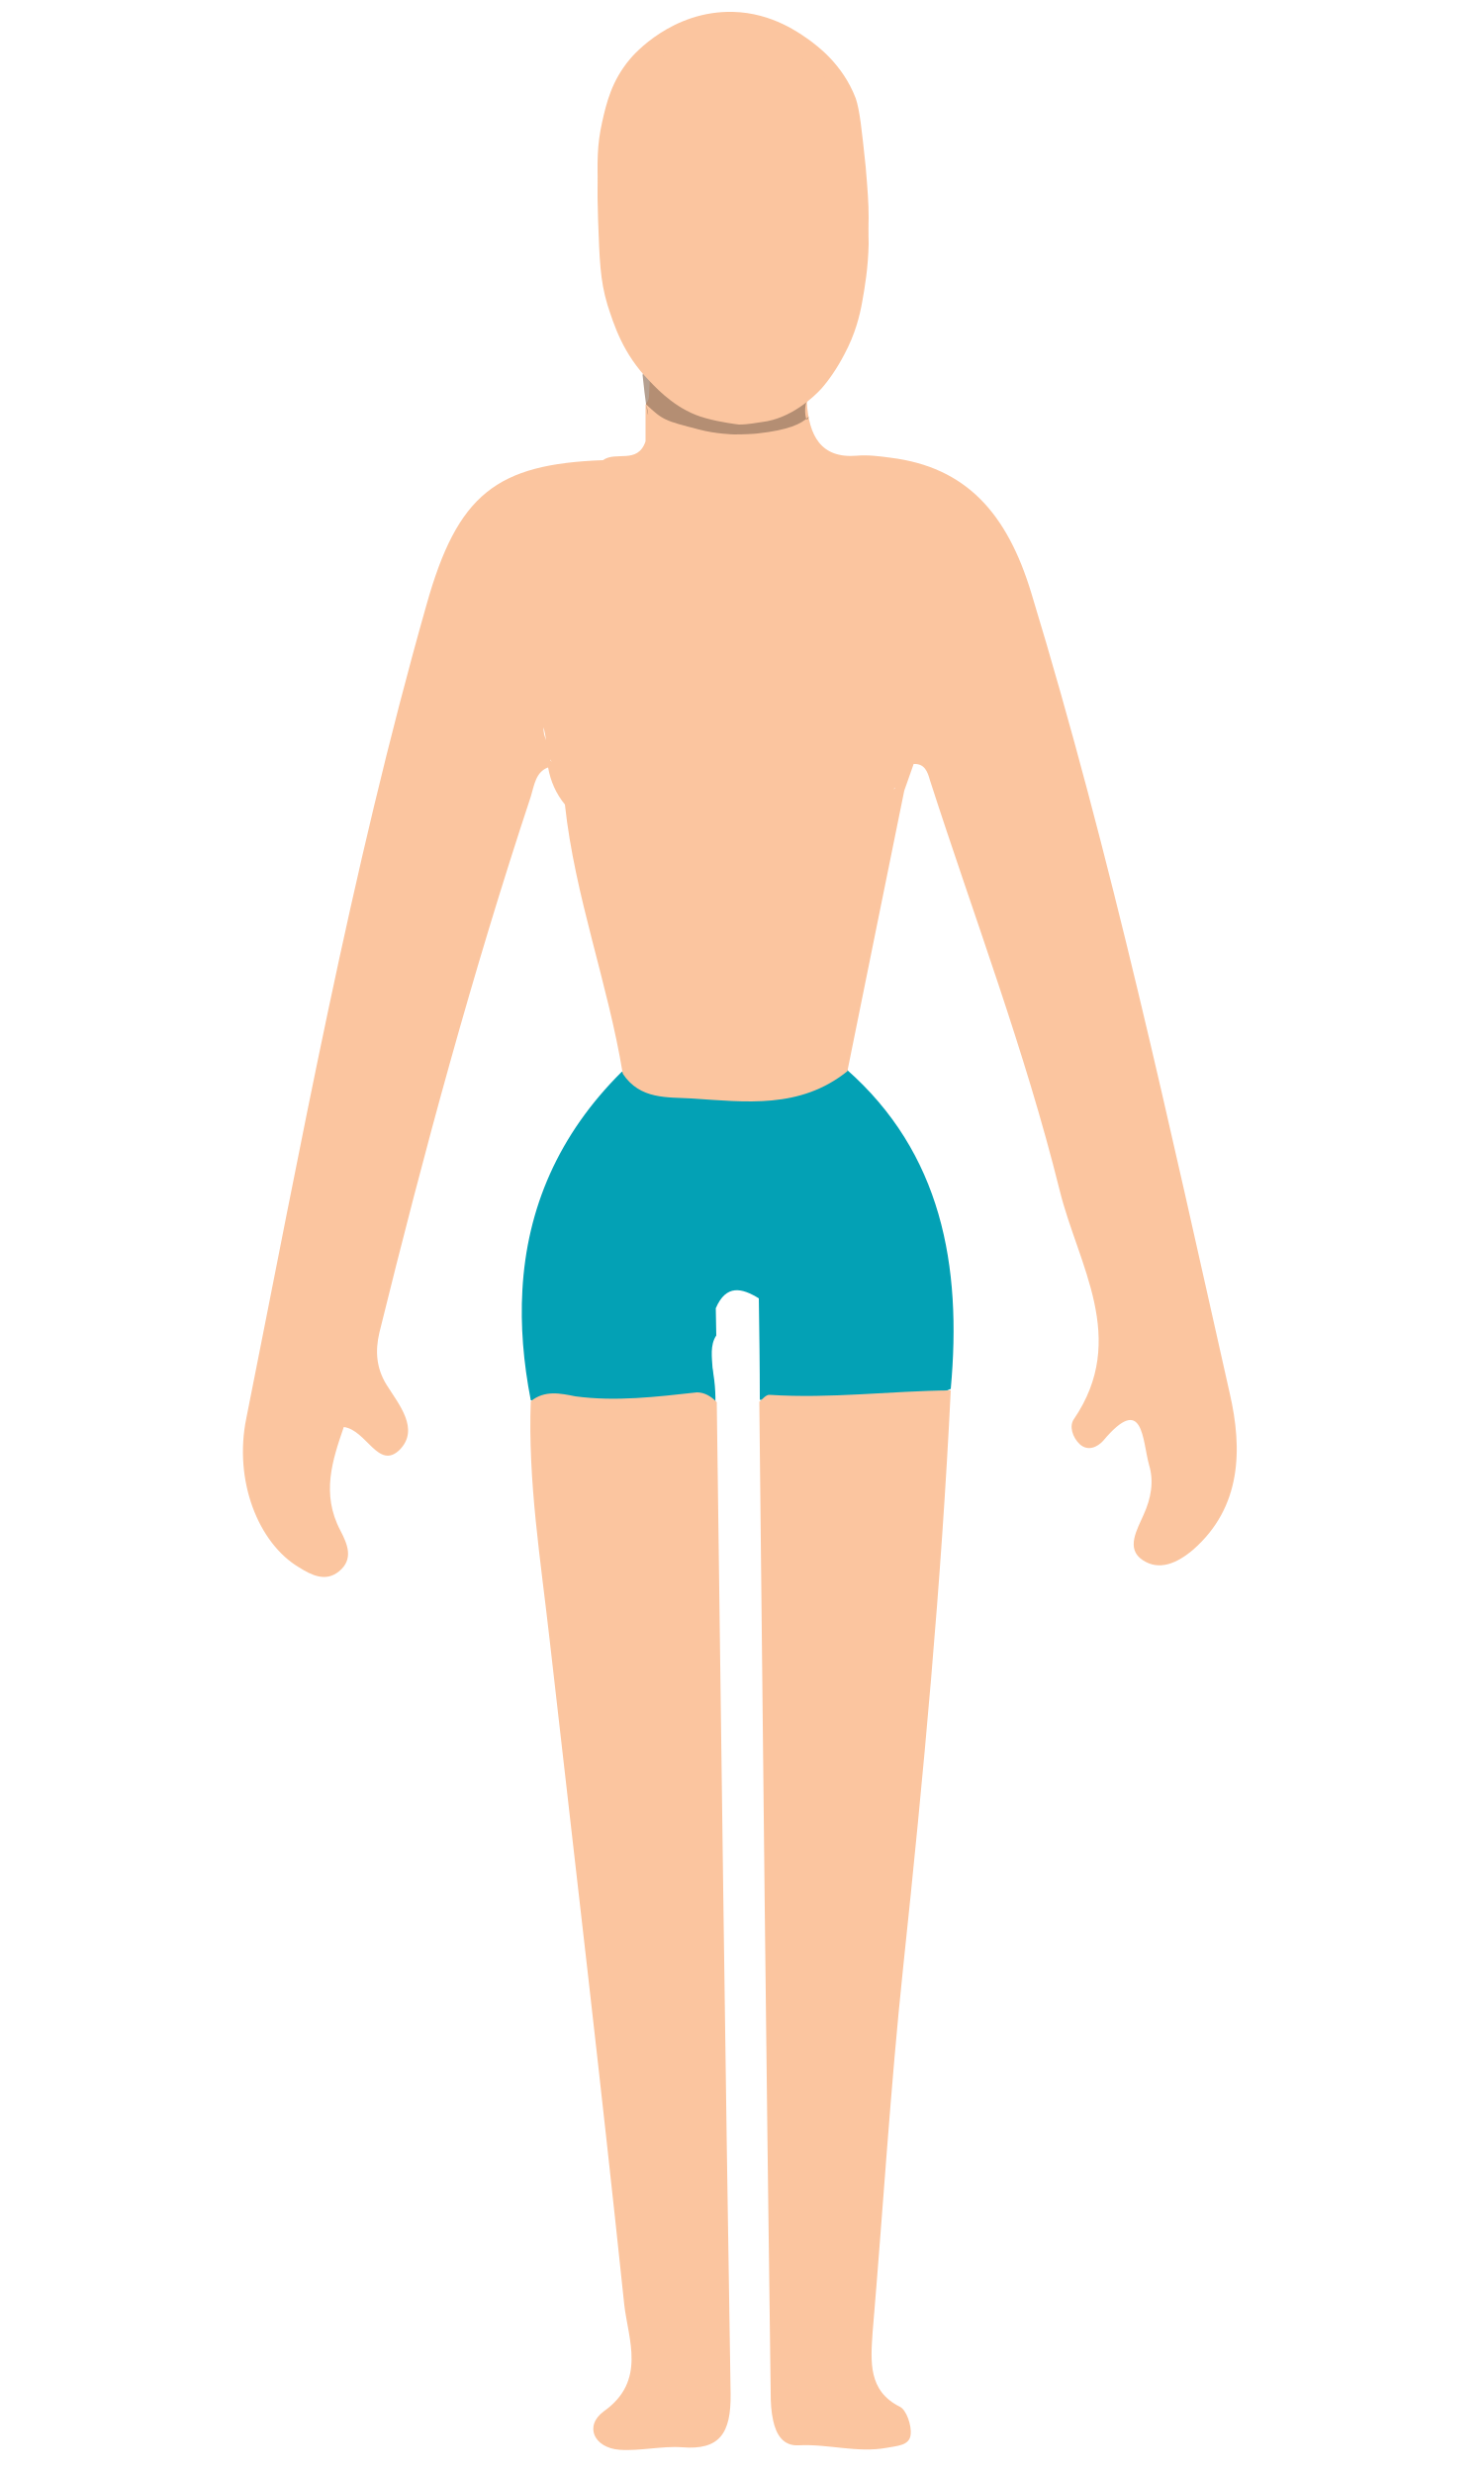
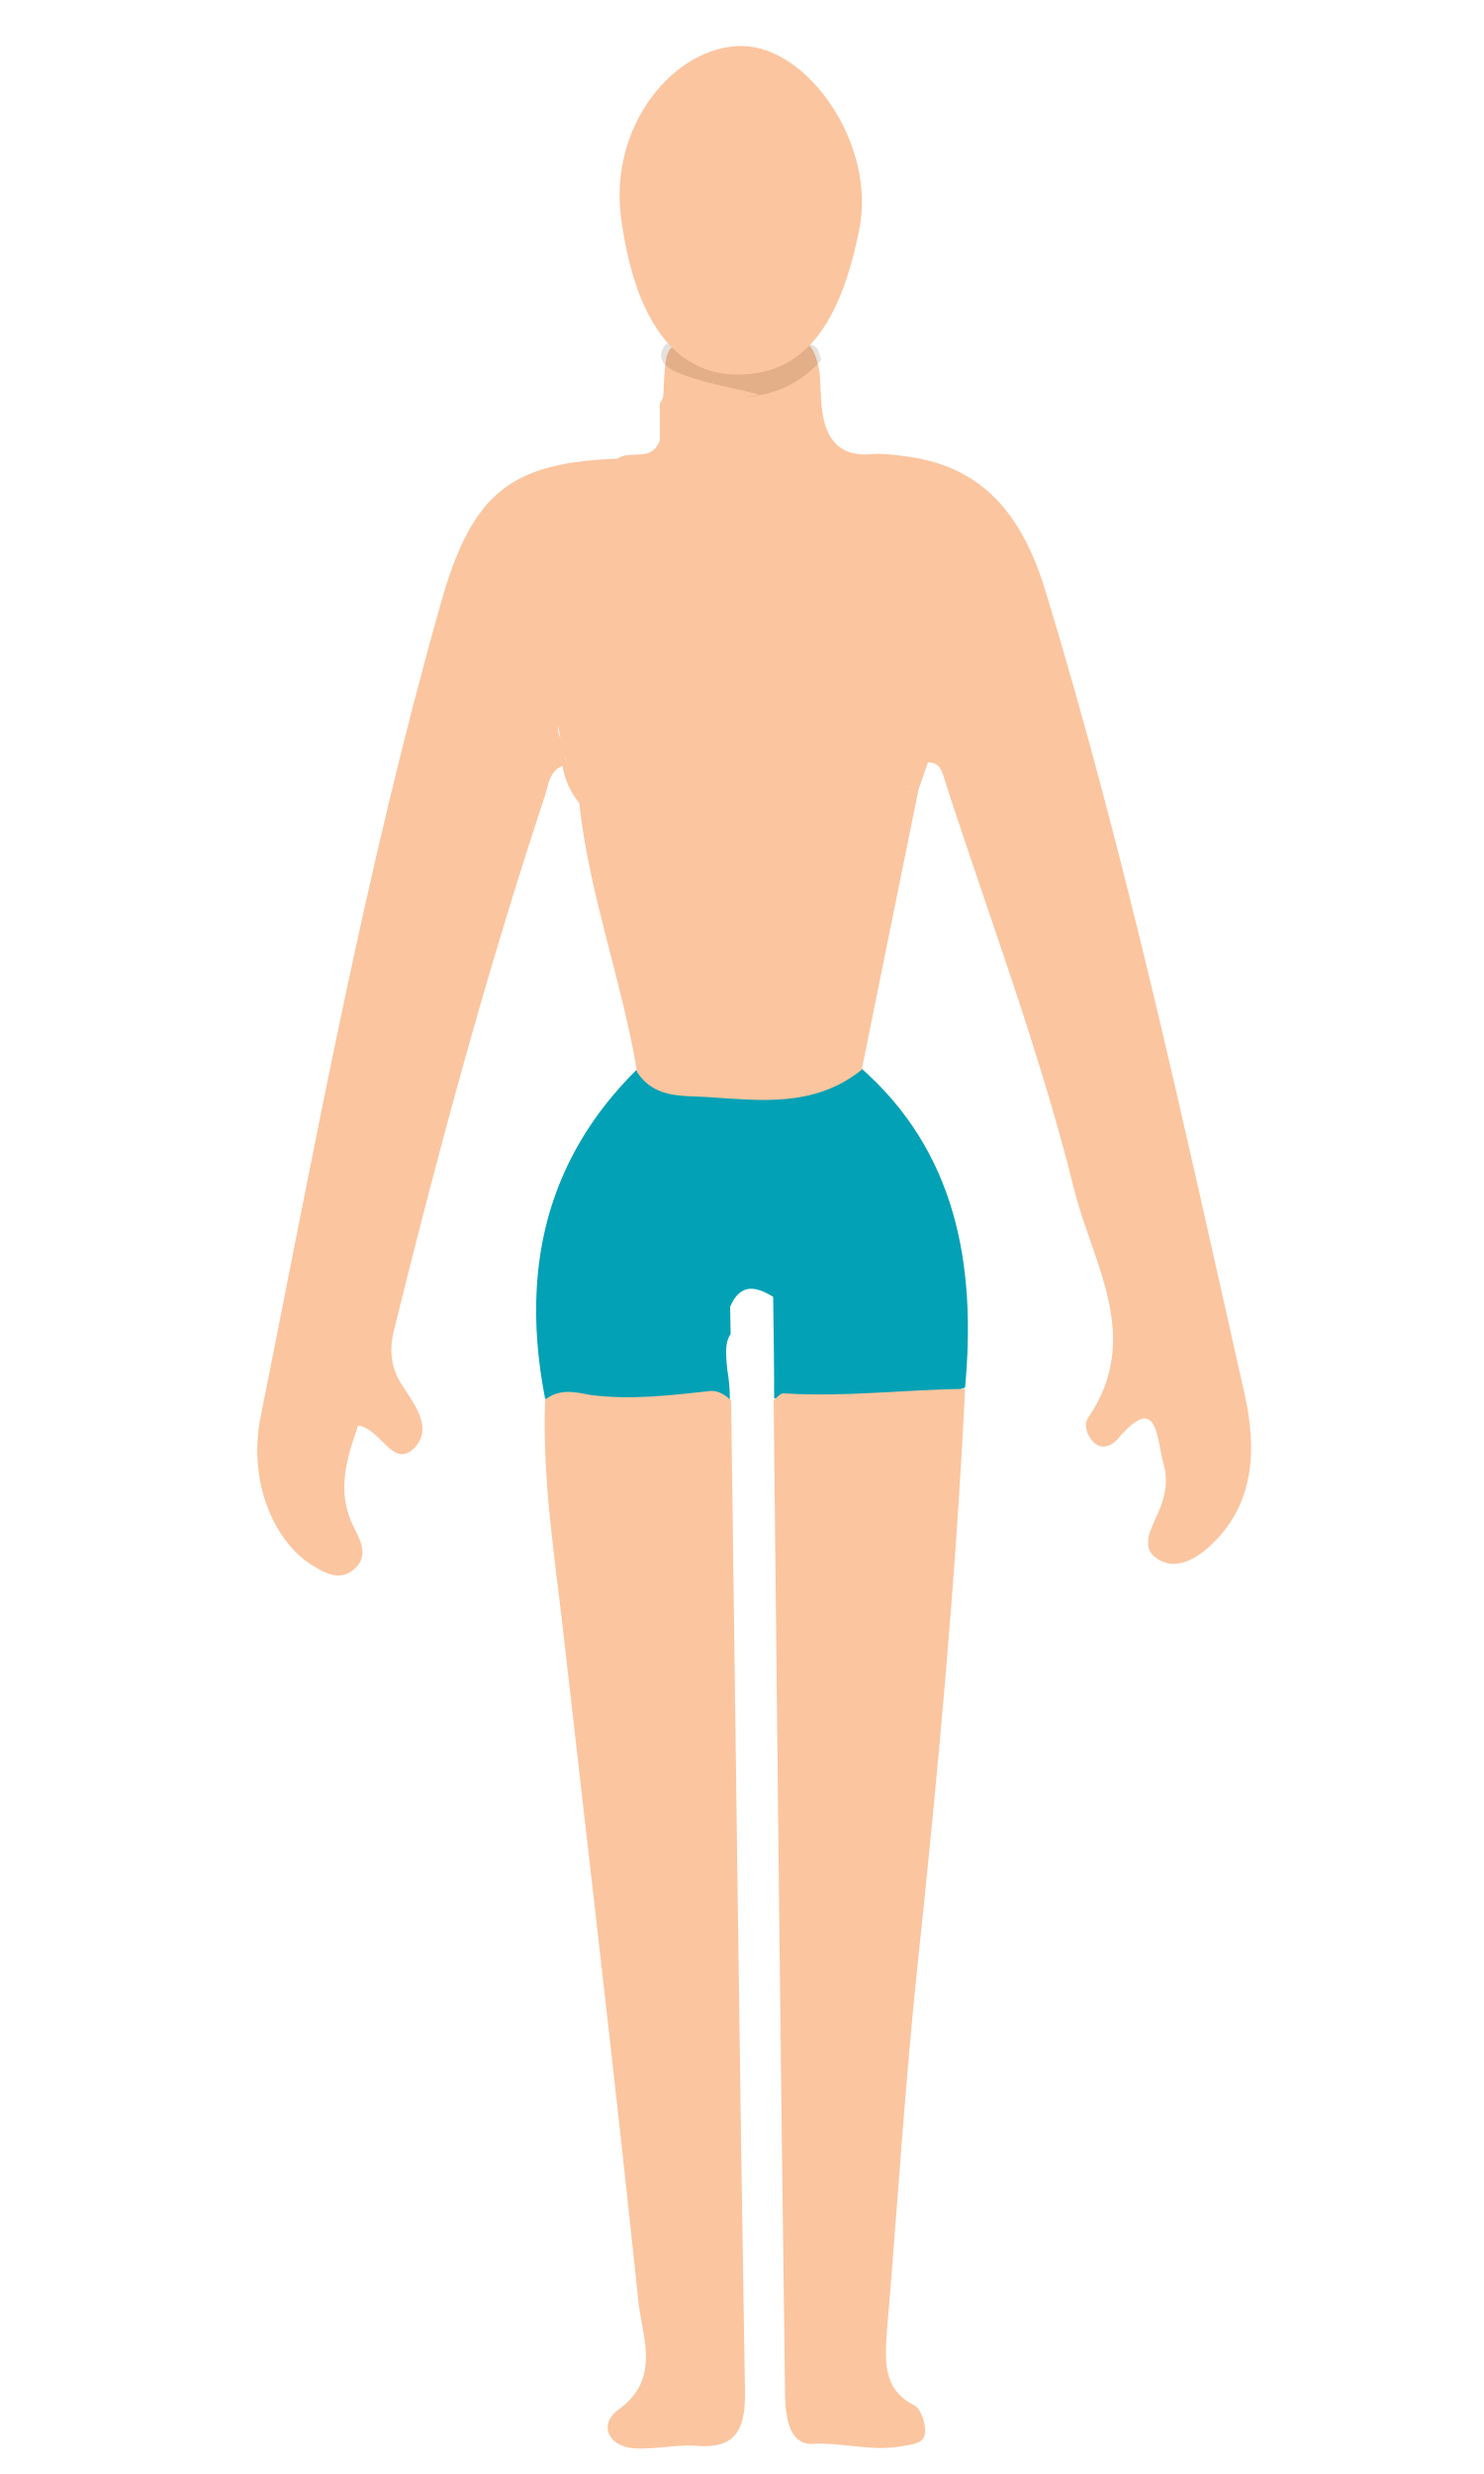
<svg xmlns="http://www.w3.org/2000/svg" version="1.1" id="Layer_1" x="0px" y="0px" viewBox="0 0 300 500" style="enable-background:new 0 0 300 500;" xml:space="preserve">
  <style type="text/css">
	.st0{fill:#03A1B5;}
	.st1{fill:#FAD2B4;}
	.st2{fill:#FBC59F;}
- 	.st3{opacity:0.68;fill:#92745E;enable-background:new    ;}
+ 	.st3{opacity:0.14;fill:#422200;enable-background:new    ;}
</style>
-   <path class="st0" d="M171.1,216.1c-15.1,4.5-30.2,4.6-45.4,0.5c-12.8,12.7-19.2,27.6-20.1,44.2c-0.4,7.1,0.2,14.5,1.7,22.2  c11.4,2,22.9,3.3,34.3,0c4.9-3.2,0.6-9.2,3.2-13.1c0-1.9-0.1-3.7-0.1-5.5l0,0c2.1-4.9,5.3-4.1,8.7-2l0,0c0.1,6.9,0.2,13.6,0.2,20.5  c13,1.6,26,3.3,38.6-2.2C194.5,255.7,190.3,233,171.1,216.1z" />
  <g>
-     <path class="st0" d="M143.6,289c-0.4,0.1-1-1.1-1.1-1.6c-1-2.9,0.4-9.8,1.1-12.8c1,4.1,1.1,7.3,1,9.7   C144.5,285.2,144.4,288.9,143.6,289z" />
-     <path class="st1" d="M144.6,61.5" />
    <g>
-       <path class="st2" d="M192.2,281c-1.9,38.9-5.5,77.7-9.6,116.4c-2.6,24.6-4.1,49.3-6.2,74c-0.4,5.9-0.9,11.8,5.5,15    c1.3,0.6,2.4,3.7,2.2,5.6c-0.2,2.3-2.8,2.3-4.8,2.7c-6,1.1-11.8-0.8-17.8-0.5c-3.2,0.2-4.6-2.2-5.2-5c-0.4-1.8-0.5-3.6-0.5-5.5    c-0.9-66.8-1.6-133.6-2.3-200.4c0.6-0.5,1.4-1.5,2.1-1.4C168,282.7,180.1,281.1,192.2,281z" />
-       <path class="st2" d="M144.9,283.4c0.9,66.8,1.7,133.6,2.8,200.4c0.1,8.1-2.3,11.4-9.8,10.8c-4.1-0.3-8.5,0.8-12.7,0.5    c-5.1-0.4-7.2-4.8-3.1-7.8c8.6-6.1,4.9-14.5,4.1-21.5c-4.7-44.8-10-89.7-15.1-134.5c-1.8-16-4.4-31.9-3.8-48.1c2.8-2.3,6-1.6,9-1    c8.2,1.1,16.4,0.1,24.6-0.8C142.4,281.4,143.8,282.2,144.9,283.4z" />
-       <path class="st2" d="M248.6,281.6c-12.2-54.2-23.9-108.5-40.1-161.7c-4.9-16.2-13.2-25.5-28.5-27.4c-2.2-0.3-4.6-0.6-6.8-0.4    c-7.3,0.6-9.7-4.1-10.1-10.9c-0.1-1.9-0.2-3.7-0.3-5.6c-1-5.4-2.8-8.7-8.2-4.1c-4,3.4-8.4,4.3-13.5,1.7c-9.3-4.8-9.4-4.5-9.9,6.9    c0,0.6-0.3,1.1-0.7,1.7c0,2.5,0,5,0,7.4c-1.6,4.7-6,1.9-8.6,3.8c-21.5,0.8-29.4,6.8-35.7,29.3c-15.3,53.9-25.4,109.2-36.4,164.3    c-2.6,12.6,2.4,25.3,10.7,30.2c2.4,1.5,5.3,3,8,0.8c3.1-2.5,1.7-5.6,0.3-8.3c-3.9-7.4-1.6-14.2,0.7-20.9c4.6,0.6,7,8.8,11.3,4.6    c4.1-4.2-0.2-9.2-2.7-13.2c-2-3.3-2.3-6.7-1.4-10.5c9-36.5,18.8-72.7,30.6-108.3c0.7-2.3,1-5,3.5-5.9c0.5,2.8,1.6,5.3,3.4,7.5l0,0    l0,0c2,18.6,8.7,36.1,11.7,54.4c3.5,5.3,9.1,4.7,13.9,5c10.9,0.7,21.9,2.2,31.5-5.5c3.8-18.9,7.7-37.9,11.5-56.7l0,0    c0.6-1.8,1.3-3.6,1.9-5.4l0,0l0,0c2.2-0.1,2.8,1.5,3.3,3.3c8.9,27.6,19.2,54.6,26.2,82.8c3.7,15.1,14,30,2.9,46.3    c-1,1.4-0.3,3.7,1.2,5.1c1.7,1.5,3.6,0.5,4.7-0.7c8.2-9.8,7.9-0.1,9.3,4.9c1,3.3,0.4,6.7-1.1,10c-1.3,3-3.7,6.9-0.2,9.2    c3.3,2.2,6.9,0.7,10.2-2.1C251,304.6,251.2,292.9,248.6,281.6z M111.5,154c-0.1-0.1-0.1-0.2-0.2-0.3c0-0.1,0-0.1,0.1-0.2    C111.3,153.7,111.5,153.9,111.5,154z M109.9,147c0.2,0.9,0.4,1.8,0.5,2.6C110.1,148.8,109.8,148,109.9,147z M180.7,159.5    L180.7,159.5c0-0.1,0.1-0.2,0.2-0.3c0,0.1,0,0.1,0,0.2C180.8,159.4,180.8,159.4,180.7,159.5z" />
-       <path class="st2" d="M175,33.7c0.4,4.8,0.6,7.2,0.6,10.4c-0.1,4.9-0.8,8.9-1.3,11.7c-0.5,2.8-1.4,6.5-3.6,10.6    c-1.5,2.9-3.2,5.3-4.7,7c-1.4,1.5-6,6.3-12,7c-0.9,0.1-2.7,0.2-4.6,0.2c0,0-3.6-0.1-6.8-1c-5.5-1.5-9.3-5.7-11.3-7.8    c-5.4-5.5-7.2-11.3-8.5-15.3c-1.5-5-1.6-9.1-1.9-17.3c-0.2-6.6-0.2-9.9,0.8-14.4c0.9-4.1,2-8.5,5.6-12.8c0.8-1,8.6-9.9,20.9-9.6    c8,0.2,13.6,4.4,15.7,5.9c1,0.8,6.4,4.5,9.1,11.6C173.8,22.3,174.2,26.1,175,33.7z" />
-       <path class="st3" d="M163.1,81.2L163.1,81.2c-0.7,1-0.2,5.1,0.4,3c-1.5,1.5-4.1,2.7-10.3,3.4c-0.9,0.1-2.8,0.2-4.8,0.2    c0,0-3.8-0.1-7.1-1c-7-1.8-7.3-1.9-10.7-5.1c-0.2-0.2,0.2,0.2,0,0c0.8,2.6,0.4,4.7-0.7-5.9c0.3-1,0.6-2.4,0.6-4.1    c2.1,1.3,8.8,5.1,18.3,4.8c9.3-0.3,15.6-4.4,17.5-5.8C166.6,73.6,162.6,79.3,163.1,81.2z" />
+       <g>
+         <path class="st0" d="M174,215.8c-15.1,4.5-30.2,4.6-45.4,0.5c-12.8,12.7-19.2,27.6-20.1,44.2c-0.4,7.1,0.2,14.5,1.7,22.2     c11.4,2,22.9,3.3,34.3,0c4.9-3.2,0.6-9.2,3.2-13.1c0-1.9-0.1-3.7-0.1-5.5l0,0c2.1-4.9,5.3-4.1,8.7-2l0,0     c0.1,6.9,0.2,13.6,0.2,20.5c13,1.6,26,3.3,38.6-2.2C197.4,255.4,193.2,232.7,174,215.8z" />
+         <g>
+           <path class="st0" d="M146.5,288.7c-0.4,0.1-1-1.1-1.1-1.6c-1-2.9,0.4-9.8,1.1-12.8c1,4.1,1.1,7.3,1,9.7      C147.4,284.9,147.3,288.6,146.5,288.7z" />
+           <path class="st1" d="M147.5,61.2" />
+           <path class="st2" d="M195.1,280.7c-1.9,38.9-5.5,77.7-9.6,116.4c-2.6,24.6-4.1,49.3-6.2,74c-0.4,5.9-0.9,11.8,5.5,15      c1.3,0.6,2.4,3.7,2.2,5.6c-0.2,2.3-2.8,2.3-4.8,2.7c-6,1.1-11.8-0.8-17.8-0.5c-3.2,0.2-4.6-2.2-5.2-5c-0.4-1.8-0.5-3.6-0.5-5.5      c-0.9-66.8-1.6-133.6-2.3-200.4c0.6-0.5,1.4-1.5,2.1-1.4C170.9,282.4,183,280.8,195.1,280.7z" />
+           <path class="st2" d="M147.8,283.1c0.9,66.8,1.7,133.6,2.8,200.4c0.1,8.1-2.3,11.4-9.8,10.8c-4.1-0.3-8.5,0.8-12.7,0.5      c-5.1-0.4-7.2-4.8-3.1-7.8c8.6-6.1,4.9-14.5,4.1-21.5c-4.7-44.8-10-89.7-15.1-134.5c-1.8-16-4.4-31.9-3.8-48.1      c2.8-2.3,6-1.6,9-1c8.2,1.1,16.4,0.1,24.6-0.8C145.3,281.1,146.7,281.9,147.8,283.1z" />
+           <path class="st2" d="M251.5,281.3c-12.2-54.2-23.9-108.5-40.1-161.7c-4.9-16.2-13.2-25.5-28.5-27.4c-2.2-0.3-4.6-0.6-6.8-0.4      c-7.3,0.6-9.7-4.1-10.1-10.9c-0.1-1.9-0.2-3.7-0.3-5.6c-1-5.4-2.8-8.7-8.2-4.1c-4,3.4-8.4,4.3-13.5,1.7      c-9.3-4.8-9.4-4.5-9.9,6.9c0,0.6-0.3,1.1-0.7,1.7c0,2.5,0,5,0,7.4c-1.6,4.7-6,1.9-8.6,3.8c-21.5,0.8-29.4,6.8-35.7,29.3      c-15.3,53.9-25.4,109.2-36.4,164.3c-2.6,12.6,2.4,25.3,10.7,30.2c2.4,1.5,5.3,3,8,0.8c3.1-2.5,1.7-5.6,0.3-8.3      c-3.9-7.4-1.6-14.2,0.7-20.9c4.6,0.6,7,8.8,11.3,4.6c4.1-4.2-0.2-9.2-2.7-13.2c-2-3.3-2.3-6.7-1.4-10.5      c9-36.5,18.8-72.7,30.6-108.3c0.7-2.3,1-5,3.5-5.9c0.5,2.8,1.6,5.3,3.4,7.5l0,0l0,0c2,18.6,8.7,36.1,11.7,54.4      c3.5,5.3,9.1,4.7,13.9,5c10.9,0.7,21.9,2.2,31.5-5.5c3.8-18.9,7.7-37.9,11.5-56.7l0,0c0.6-1.8,1.3-3.6,1.9-5.4l0,0l0,0      c2.2-0.1,2.8,1.5,3.3,3.3c8.9,27.6,19.2,54.6,26.2,82.8c3.7,15.1,14,30,2.9,46.3c-1,1.4-0.3,3.7,1.2,5.1      c1.7,1.5,3.6,0.5,4.7-0.7c8.2-9.8,7.9-0.1,9.3,4.9c1,3.3,0.4,6.7-1.1,10c-1.3,3-3.7,6.9-0.2,9.2c3.3,2.2,6.9,0.7,10.2-2.1      C253.9,304.3,254.1,292.6,251.5,281.3z M114.4,153.7c-0.1-0.1-0.1-0.2-0.2-0.3c0-0.1,0-0.1,0.1-0.2      C114.2,153.4,114.4,153.6,114.4,153.7z M112.8,146.7c0.2,0.9,0.4,1.8,0.5,2.6C113,148.5,112.7,147.7,112.8,146.7z M183.6,159.2      L183.6,159.2c0-0.1,0.1-0.2,0.2-0.3c0,0.1,0,0.1,0,0.2C183.7,159.1,183.7,159.1,183.6,159.2z" />
+           <path class="st0" d="M207.1,242.8" />
+         </g>
+       </g>
+       <path class="st3" d="M133.8,70.9c-0.4,1,0,2.1,0.6,2.8c4.2,4.3,28.5,6.5,15,6.5c6.7,0,12.2-2.5,16.6-7.4c-0.1-0.4-0.2-1-0.4-1.3    l0,0c-0.2-1.2-1.1-1.9-2.1-1.9l-27.7-0.3C134.9,69.1,134.2,69.8,133.8,70.9L133.8,70.9z" />
    </g>
-     <path class="st2" d="M175,38.9c0.4,4.8,0.6,7.2,0.6,10.4c-0.1,4.9-0.8,8.9-1.3,11.7c-0.5,2.8-1.4,6.5-3.6,10.6   c-1.5,2.9-3.2,5.3-4.7,7c-1.4,1.5-6,6-12,6.7c-0.9,0.1-2.7,0.5-4.6,0.5c0,0-3.6-0.4-6.8-1.3c-5.5-1.5-9.3-5.4-11.3-7.5   c-5.4-5.5-7.2-11.4-8.5-15.4c-1.5-5-1.6-9.1-1.9-17.3c-0.2-6.6-0.2-9.9,0.8-14.4c0.9-4.1,2-8.5,5.6-12.8c0.8-1,8.6-9.9,20.9-9.6   c8,0.2,13.6,4.1,15.7,5.6c1,0.8,6.4,4.9,9.1,11.9C174,27.4,174.3,31.2,175,38.9z" />
-     <path class="st0" d="M204.2,243.1" />
+     <path class="st2" d="M173.7,46.4c-3.8,19.1-11.1,29.3-24.5,29.3s-20.9-11.9-23.6-31.3c-2.7-19.2,10.9-35.1,24.3-35.1   S177.2,29.2,173.7,46.4z" />
  </g>
</svg>
